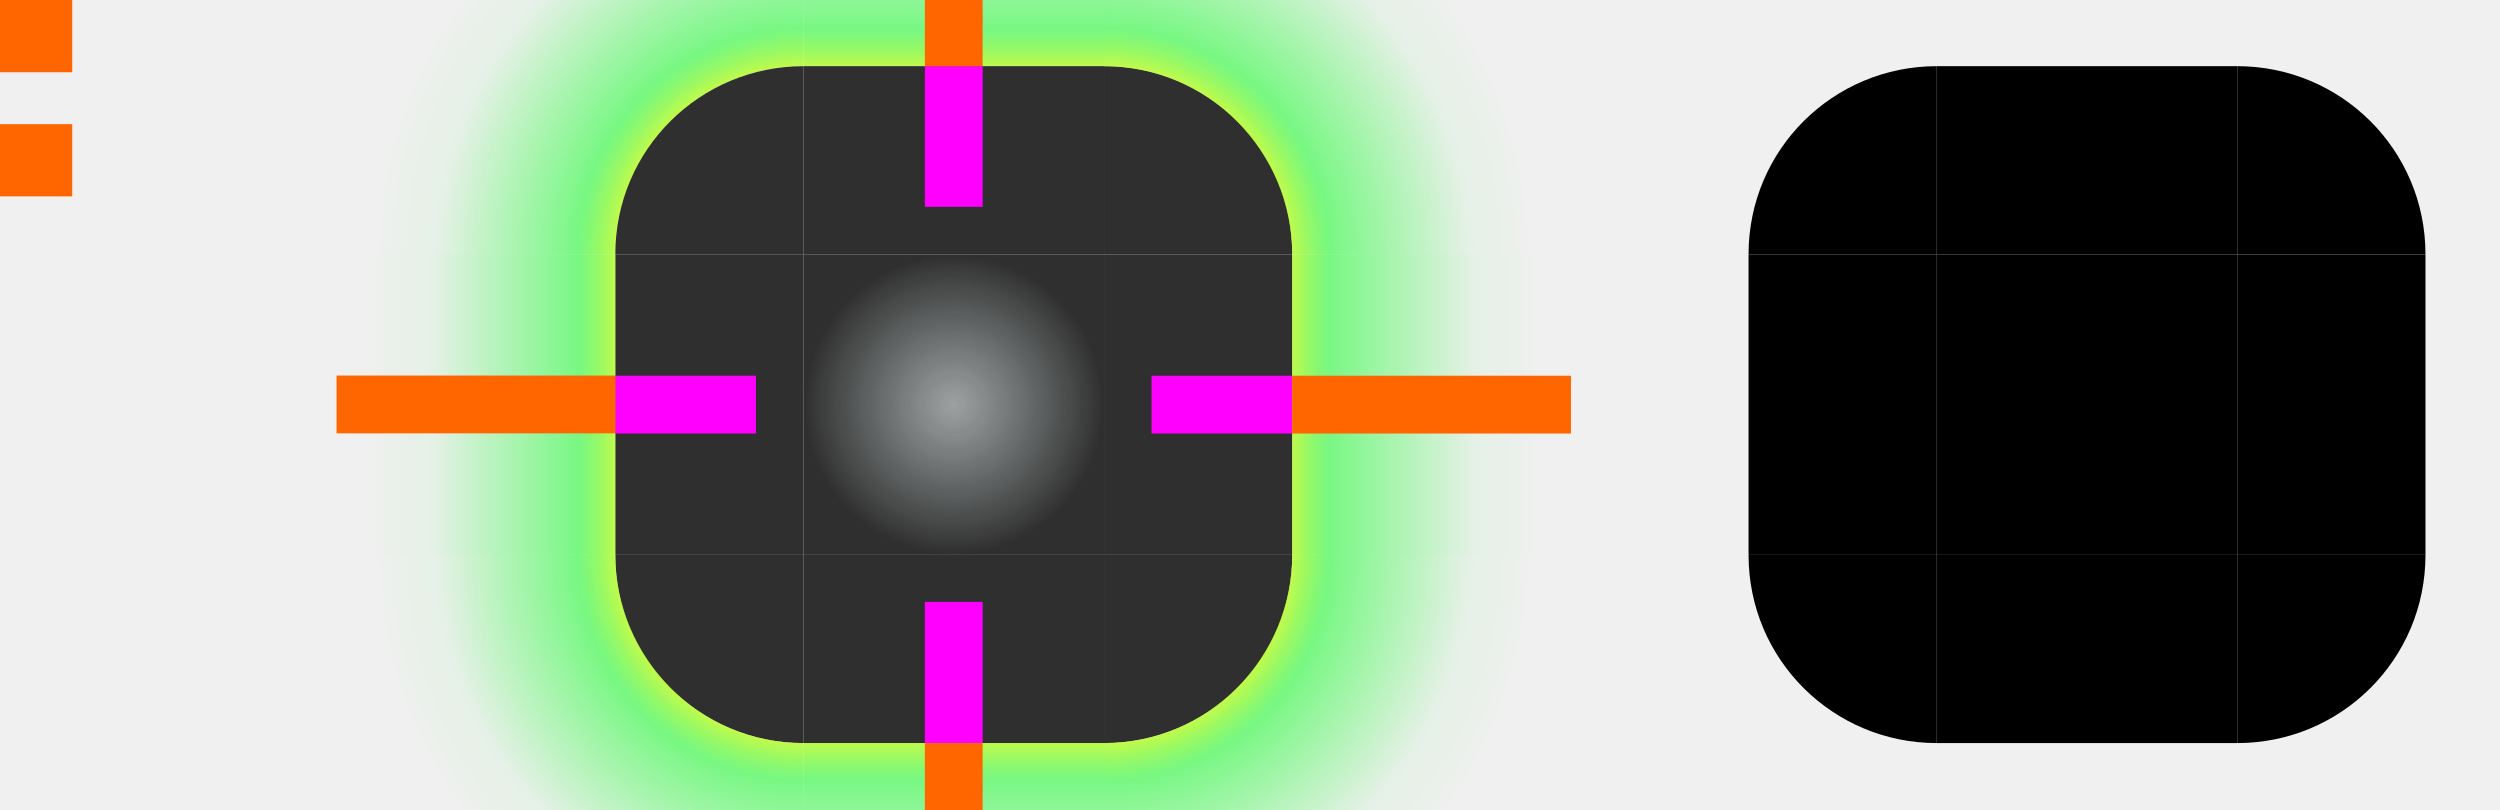
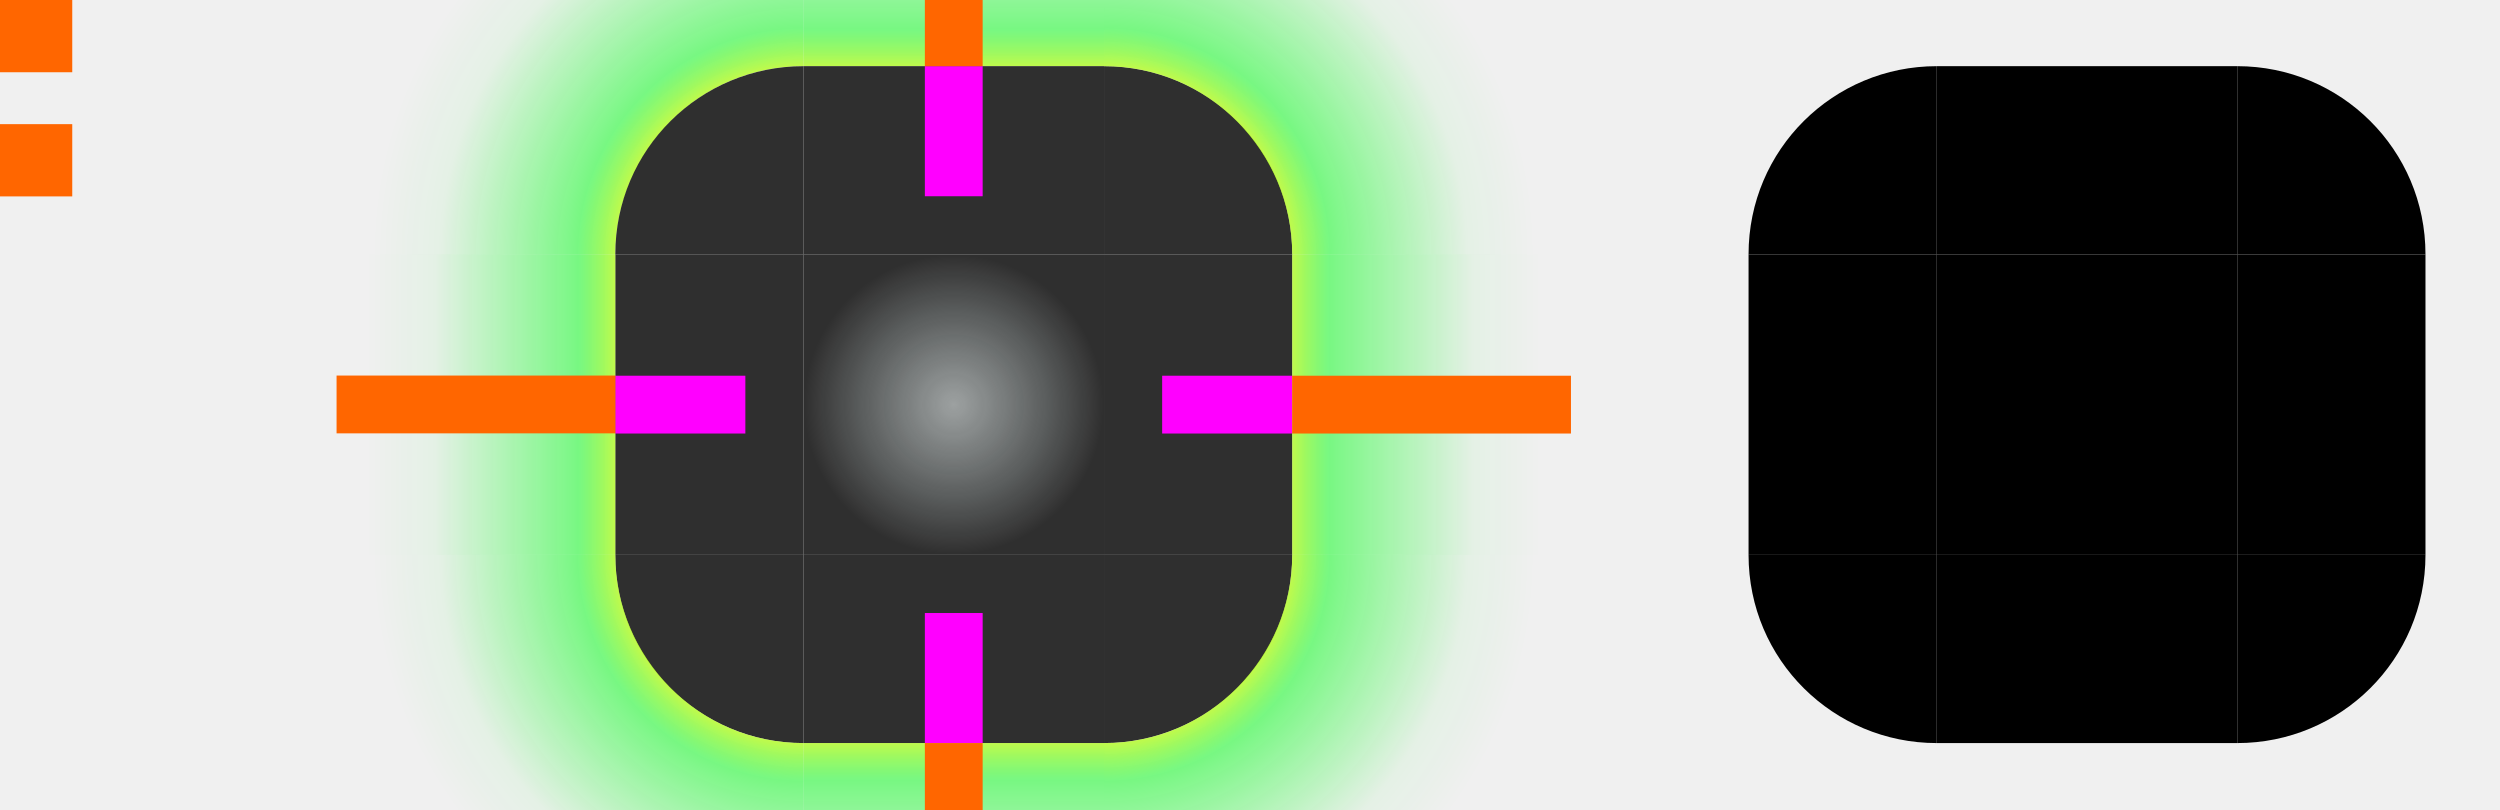
<svg xmlns="http://www.w3.org/2000/svg" xmlns:xlink="http://www.w3.org/1999/xlink" version="1.1" id="svg2" viewBox="0 0 173 56" height="56" width="173">
  <defs id="defs4">
    <linearGradient id="linearGradient1">
      <stop style="stop-color:#202a2a;stop-opacity:0.502;" offset="0" id="stop1" />
      <stop style="stop-color:#1a1a1a;stop-opacity:0.9;" offset="1" id="stop2" />
    </linearGradient>
    <linearGradient id="linearGradient18">
      <stop style="stop-color:#202a2a;stop-opacity:0.502;" offset="0" id="stop19" />
      <stop style="stop-color:#1a1a1a;stop-opacity:0.9;" offset="1" id="stop20" />
    </linearGradient>
    <linearGradient id="linearGradient15">
      <stop style="stop-color:#202a2a;stop-opacity:0.502;" offset="0" id="stop17" />
      <stop style="stop-color:#1a1a1a;stop-opacity:0.9;" offset="1" id="stop18" />
    </linearGradient>
    <linearGradient id="linearGradient14">
      <stop style="stop-color:#202a2a;stop-opacity:0.502;" offset="0" id="stop13" />
      <stop style="stop-color:#1a1a1a;stop-opacity:0.9;" offset="1" id="stop14" />
    </linearGradient>
    <linearGradient id="linearGradient8">
      <stop style="stop-color:#202a2a;stop-opacity:0.502;" offset="0" id="stop7" />
      <stop style="stop-color:#1a1a1a;stop-opacity:0.9;" offset="1" id="stop8" />
    </linearGradient>
    <linearGradient id="linearGradient16">
      <stop style="stop-color:#202a2a;stop-opacity:0.502;" offset="0" id="stop15" />
      <stop style="stop-color:#1a1a1a;stop-opacity:0.9;" offset="1" id="stop16" />
    </linearGradient>
    <linearGradient id="linearGradient6">
      <stop style="stop-color:#202a2a;stop-opacity:0.502;" offset="0" id="stop5" />
      <stop style="stop-color:#1a1a1a;stop-opacity:0.9;" offset="1" id="stop6" />
    </linearGradient>
    <linearGradient id="linearGradient4">
      <stop style="stop-color:#202a2a;stop-opacity:0.502;" offset="0" id="stop3" />
      <stop style="stop-color:#1a1a1a;stop-opacity:0.9;" offset="1" id="stop4" />
    </linearGradient>
    <linearGradient id="linearGradient12">
      <stop id="stop9" offset="0.403" style="stop-color:#aaff00;stop-opacity:0.686;" />
      <stop id="stop10" offset="0.483" style="stop-color:#00ff15;stop-opacity:0.5;" />
      <stop id="stop11" offset="0.778" style="stop-color:#00ff15;stop-opacity:0.05;" />
      <stop id="stop12" offset="0.924" style="stop-color:#00ff15;stop-opacity:0;" />
    </linearGradient>
    <linearGradient id="linearGradient5633">
      <stop id="stop5625" offset="0.151" style="stop-color:#aaff00;stop-opacity:0.686;" />
      <stop id="stop5627" offset="0.264" style="stop-color:#00ff15;stop-opacity:0.5;" />
      <stop id="stop5629" offset="0.705" style="stop-color:#00ff15;stop-opacity:0.05;" />
      <stop id="stop5631" offset="0.913" style="stop-color:#00ff15;stop-opacity:0;" />
    </linearGradient>
    <linearGradient id="linearGradient5593">
      <stop id="stop5585" offset="0.361" style="stop-color:#aaff00;stop-opacity:0.686;" />
      <stop id="stop5587" offset="0.474" style="stop-color:#00ff15;stop-opacity:0.5;" />
      <stop id="stop5589" offset="0.777" style="stop-color:#00ff15;stop-opacity:0.05;" />
      <stop id="stop5591" offset="0.96" style="stop-color:#00ff15;stop-opacity:0;" />
    </linearGradient>
    <linearGradient id="linearGradient5563">
      <stop id="stop5555" offset="0.363" style="stop-color:#aaff00;stop-opacity:0.667;" />
      <stop id="stop5557" offset="0.477" style="stop-color:#00ff15;stop-opacity:0.5;" />
      <stop id="stop5559" offset="0.729" style="stop-color:#00ff15;stop-opacity:0.05;" />
      <stop id="stop5561" offset="0.913" style="stop-color:#00ff15;stop-opacity:0;" />
    </linearGradient>
    <linearGradient id="linearGradient5553">
      <stop id="stop5545" offset="0.124" style="stop-color:#a0ff00;stop-opacity:0.686;" />
      <stop id="stop5547" offset="0.275" style="stop-color:#00ff15;stop-opacity:0.5;" />
      <stop id="stop5549" offset="0.729" style="stop-color:#00ff15;stop-opacity:0.05;" />
      <stop id="stop5551" offset="0.913" style="stop-color:#00ff15;stop-opacity:0;" />
    </linearGradient>
    <linearGradient id="linearGradient4989">
      <stop id="stop4981" offset="0.353" style="stop-color:#aaff00;stop-opacity:0.686;" />
      <stop id="stop4983" offset="0.463" style="stop-color:#00ff15;stop-opacity:0.502;" />
      <stop id="stop4985" offset="0.729" style="stop-color:#00ff15;stop-opacity:0.05;" />
      <stop id="stop4987" offset="0.913" style="stop-color:#00ff15;stop-opacity:0;" />
    </linearGradient>
    <linearGradient id="linearGradient982">
      <stop id="stop978" offset="0" style="stop-color:#000000;stop-opacity:1" />
      <stop style="stop-color:#000000;stop-opacity:1" offset="0.846" id="stop984" />
      <stop id="stop980" offset="1" style="stop-color:#000000;stop-opacity:0.1" />
    </linearGradient>
    <linearGradient y2="82" x2="316" y1="98" x1="316" gradientTransform="translate(-213,-417)" gradientUnits="userSpaceOnUse" id="linearGradient3775" xlink:href="#linearGradient4776" />
    <linearGradient xlink:href="#linearGradient4776" id="linearGradient4829" x1="316" y1="98" x2="316" y2="82" gradientUnits="userSpaceOnUse" />
    <radialGradient xlink:href="#linearGradient4776" id="radialGradient4756" gradientUnits="userSpaceOnUse" gradientTransform="matrix(-2.2940536e-6,-2.666668,-2.666666,2.2940522e-6,956.2191,228.7805)" cx="49.043" cy="238.957" fx="49.043" fy="238.957" r="6" />
    <radialGradient xlink:href="#linearGradient4736" id="radialGradient4720" gradientUnits="userSpaceOnUse" gradientTransform="matrix(-5.6221754e-6,-4.000003,-3.999992,5.6221603e-6,1276.427,292.5702)" cx="46.643" cy="241.357" fx="46.643" fy="241.357" r="6" />
    <linearGradient xlink:href="#linearGradient4776" id="linearGradient4855" gradientUnits="userSpaceOnUse" gradientTransform="matrix(4,0,0,1,-965,0)" x1="316" y1="98" x2="316" y2="82" />
    <linearGradient xlink:href="#linearGradient4736" id="linearGradient4859" gradientUnits="userSpaceOnUse" gradientTransform="translate(229,-138.9966)" x1="65" y1="244.997" x2="65" y2="220.997" />
    <linearGradient xlink:href="#linearGradient4776" id="linearGradient4888" gradientUnits="userSpaceOnUse" gradientTransform="translate(-213,-417)" x1="316" y1="98" x2="316" y2="82" />
    <linearGradient xlink:href="#linearGradient4776" id="linearGradient4886" gradientUnits="userSpaceOnUse" x1="316" y1="98" x2="316" y2="82" />
    <radialGradient xlink:href="#linearGradient4776" id="radialGradient4884" gradientUnits="userSpaceOnUse" gradientTransform="matrix(-2.2940536e-6,-2.666668,-2.666666,2.2940522e-6,956.2191,228.7805)" cx="49.043" cy="238.957" fx="49.043" fy="238.957" r="6" />
    <radialGradient xlink:href="#linearGradient4736" id="radialGradient4882" gradientUnits="userSpaceOnUse" gradientTransform="matrix(-5.6221754e-6,-4.000003,-3.999992,5.6221603e-6,1276.427,292.5702)" cx="46.643" cy="241.357" fx="46.643" fy="241.357" r="6" />
    <linearGradient xlink:href="#linearGradient4776" id="linearGradient4900" gradientUnits="userSpaceOnUse" gradientTransform="matrix(4,0,0,1,-965,0)" x1="316" y1="98" x2="316" y2="82" />
    <linearGradient xlink:href="#linearGradient4736" id="linearGradient4898" gradientUnits="userSpaceOnUse" gradientTransform="translate(229,-138.9966)" x1="65" y1="244.997" x2="65" y2="220.997" />
    <linearGradient xlink:href="#linearGradient4776" id="linearGradient4912" gradientUnits="userSpaceOnUse" gradientTransform="matrix(4,0,0,1,-965,0)" x1="316" y1="98" x2="316" y2="82" />
    <linearGradient xlink:href="#linearGradient4736" id="linearGradient4910" gradientUnits="userSpaceOnUse" gradientTransform="translate(229,-138.9966)" x1="65" y1="244.997" x2="65" y2="220.997" />
    <linearGradient xlink:href="#linearGradient4776" id="linearGradient4930" gradientUnits="userSpaceOnUse" gradientTransform="translate(-213,-417)" x1="316" y1="98" x2="316" y2="82" />
    <linearGradient xlink:href="#linearGradient4776" id="linearGradient4928-7" gradientUnits="userSpaceOnUse" x1="316" y1="98" x2="316" y2="82" />
    <radialGradient xlink:href="#linearGradient4776" id="radialGradient4926" gradientUnits="userSpaceOnUse" gradientTransform="matrix(-2.2940536e-6,-2.666668,-2.666666,2.2940522e-6,956.2191,228.7805)" cx="49.043" cy="238.957" fx="49.043" fy="238.957" r="6" />
    <radialGradient xlink:href="#linearGradient4736" id="radialGradient4924-9" gradientUnits="userSpaceOnUse" gradientTransform="matrix(-5.6221754e-6,-4.000003,-3.999992,5.6221603e-6,1276.427,292.5702)" cx="46.643" cy="241.357" fx="46.643" fy="241.357" r="6" />
    <linearGradient xlink:href="#linearGradient4776" id="linearGradient4948-7" gradientUnits="userSpaceOnUse" gradientTransform="translate(-213,-417)" x1="316" y1="98" x2="316" y2="82" />
    <linearGradient xlink:href="#linearGradient4776" id="linearGradient4946-4" gradientUnits="userSpaceOnUse" x1="316" y1="98" x2="316" y2="82" />
    <radialGradient xlink:href="#linearGradient4776" id="radialGradient4944-9" gradientUnits="userSpaceOnUse" gradientTransform="matrix(-2.2940536e-6,-2.666668,-2.666666,2.2940522e-6,956.2191,228.7805)" cx="49.043" cy="238.957" fx="49.043" fy="238.957" r="6" />
    <radialGradient xlink:href="#linearGradient4736" id="radialGradient4942" gradientUnits="userSpaceOnUse" gradientTransform="matrix(-5.6221754e-6,-4.000003,-3.999992,5.6221603e-6,1276.427,292.5702)" cx="46.643" cy="241.357" fx="46.643" fy="241.357" r="6" />
    <linearGradient id="linearGradient4776">
      <stop style="stop-color:#232629;stop-opacity:0.588;" offset="0" id="stop4788" />
      <stop id="stop4794" offset="0.241" style="stop-color:#232629;stop-opacity:0.588;" />
      <stop style="stop-color:#151719;stop-opacity:0.129;" offset="0.378" id="stop4804" />
      <stop id="stop4798" offset="0.456" style="stop-color:#08090a;stop-opacity:0.047;" />
      <stop style="stop-color:#040405;stop-opacity:0.004;" offset="0.528" id="stop4831" />
      <stop id="stop4792" offset="1" style="stop-color:#000000;stop-opacity:0;" />
    </linearGradient>
    <linearGradient xlink:href="#linearGradient4776" id="linearGradient4960" gradientUnits="userSpaceOnUse" gradientTransform="matrix(4,0,0,1,-965,0)" x1="316" y1="98" x2="316" y2="82" />
    <linearGradient id="linearGradient4736">
      <stop id="stop4738" offset="0" style="stop-color:#232629;stop-opacity:0.297;" />
      <stop style="stop-color:#1a1c1e;stop-opacity:0.297;" offset="0.6" id="stop4740" />
      <stop id="stop4742" offset="0.703" style="stop-color:#151719;stop-opacity:0.204;" />
      <stop style="stop-color:#111314;stop-opacity:0.115;" offset="0.804" id="stop4744" />
      <stop id="stop4746" offset="0.866" style="stop-color:#08090a;stop-opacity:0.063;" />
      <stop style="stop-color:#040405;stop-opacity:0.016;" offset="0.915" id="stop4748" />
      <stop id="stop4750" offset="0.958" style="stop-color:#020202;stop-opacity:0.012;" />
      <stop id="stop4752" offset="1" style="stop-color:#000000;stop-opacity:0;" />
    </linearGradient>
    <linearGradient xlink:href="#linearGradient4736" id="linearGradient4958" gradientUnits="userSpaceOnUse" gradientTransform="translate(229,-138.9966)" x1="65" y1="244.997" x2="65" y2="220.997" />
    <mask maskUnits="userSpaceOnUse" id="mask4270-9">
      <g id="g4272-5">
        <path id="path4274-2" d="M 127,-31 93.526,2.561 74,22 l 106,0 -19.526,-19.439 z" style="fill:#ffffff;fill-opacity:1;stroke:none" />
        <path style="fill:#000000;fill-opacity:1;stroke:none" d="m 127,-14 -12,12.031 -7,6.969 38,0 -7,-6.969 z" id="path4276-2" />
      </g>
    </mask>
    <linearGradient id="linearGradient7669">
      <stop id="stop7661" offset="0.167" style="stop-color:#aaff00;stop-opacity:0.667;" />
      <stop id="stop7663" offset="0.275" style="stop-color:#00ff15;stop-opacity:0.5;" />
      <stop id="stop7665" offset="0.729" style="stop-color:#00ff15;stop-opacity:0.05;" />
      <stop id="stop7667" offset="0.913" style="stop-color:#00ff15;stop-opacity:0;" />
    </linearGradient>
    <radialGradient id="radialGradient4255-2-19" cx="981.829" cy="907.127" r="8.5" fx="981.829" fy="907.127" gradientTransform="matrix(0.00184408,4.284677,-4.230415,0.00185995,3912.093,-4170.111)" gradientUnits="userSpaceOnUse" xlink:href="#linearGradient5593" />
    <radialGradient id="radialGradient4255-2-10" cx="981.824" cy="907.121" r="8.5" fx="981.824" fy="907.121" gradientTransform="matrix(-3.2842627e-4,-3.800478,3.801803,-3.6871811e-4,-3392.767,3749.33)" gradientUnits="userSpaceOnUse" xlink:href="#linearGradient12" />
    <linearGradient id="linearGradient9455">
      <stop id="stop9447" offset="0.167" style="stop-color:#a0ff00;stop-opacity:0.686;" />
      <stop id="stop9449" offset="0.275" style="stop-color:#00ff15;stop-opacity:0.5;" />
      <stop id="stop9451" offset="0.729" style="stop-color:#00ff15;stop-opacity:0.05;" />
      <stop id="stop9453" offset="0.913" style="stop-color:#00ff15;stop-opacity:0;" />
    </linearGradient>
    <linearGradient id="linearGradient4283" x1="10.395" x2="10.395" y1="-965.93" y2="-954.266" gradientTransform="matrix(0.2020268,0,0,-1.936355,55.89986,-1862.383)" gradientUnits="userSpaceOnUse" xlink:href="#linearGradient5633" />
    <linearGradient id="linearGradient69">
      <stop style="stop-color:#202a2a;stop-opacity:0.4;" offset="0" id="stop69" />
      <stop style="stop-color:#1a1a1a;stop-opacity:0.9;" offset="1" id="stop70" />
    </linearGradient>
    <radialGradient xlink:href="#linearGradient4" id="radialGradient2" cx="95.492" cy="51.932" fx="95.492" fy="51.932" r="12.508" gradientTransform="matrix(0.9999653,-3.3672289e-5,3.3303389e-5,1.012491,0.00158329,-12.52954)" gradientUnits="userSpaceOnUse" />
    <radialGradient xlink:href="#linearGradient69" id="radialGradient3" cx="95.5" cy="39.862" fx="95.5" fy="39.862" r="12.5" gradientTransform="matrix(0.9999516,1.5981543e-6,-1.4882762e-6,0.999932,0.00468749,0.00255281)" gradientUnits="userSpaceOnUse" />
    <radialGradient xlink:href="#linearGradient6" id="radialGradient4" cx="89.429" cy="33.928" fx="89.429" fy="33.928" r="4.026" gradientTransform="matrix(1.596705,-4.8388673e-5,4.892542e-5,1.59671,-53.36454,-20.24095)" gradientUnits="userSpaceOnUse" />
    <radialGradient xlink:href="#linearGradient16" id="radialGradient15" cx="95.505" cy="51.917" fx="95.505" fy="51.917" r="12.508" gradientTransform="matrix(1.000063,-2.036317e-6,2.2084014e-6,1.012431,-0.00607815,-12.52882)" gradientUnits="userSpaceOnUse" />
    <radialGradient xlink:href="#linearGradient8" id="radialGradient5" cx="89.429" cy="33.928" fx="89.429" fy="33.928" r="4.026" gradientTransform="matrix(1.596807,-3.6919351e-6,3.7797981e-6,1.596709,-53.37177,-20.2449)" gradientUnits="userSpaceOnUse" />
    <radialGradient xlink:href="#linearGradient14" id="radialGradient6" cx="95.492" cy="52.486" fx="95.492" fy="52.486" r="12.508" gradientTransform="matrix(0.9999663,3.3264632e-5,-3.3189737e-5,1.012428,0.00494841,-12.53828)" gradientUnits="userSpaceOnUse" />
    <radialGradient xlink:href="#linearGradient15" id="radialGradient18" cx="95.506" cy="51.833" fx="95.506" fy="51.833" r="12.506" gradientTransform="matrix(1.000063,2.2282413e-6,-1.7081217e-6,1.021798,-0.00593565,-12.82164)" gradientUnits="userSpaceOnUse" />
    <radialGradient xlink:href="#linearGradient18" id="radialGradient20" cx="89.429" cy="33.928" fx="89.429" fy="33.928" r="4.026" gradientTransform="matrix(1.596704,4.3456386e-6,-3.7995567e-6,1.596646,-53.36229,-20.24346)" gradientUnits="userSpaceOnUse" />
    <radialGradient xlink:href="#linearGradient1" id="radialGradient7" cx="89.429" cy="33.93" fx="89.429" fy="33.93" r="4.026" gradientTransform="matrix(1.596804,3.2856074e-6,-3.018854e-6,1.596702,-53.37127,-20.24618)" gradientUnits="userSpaceOnUse" />
  </defs>
  <g id="layer1" style="display:inline">
    <g transform="matrix(0.8317884,0,0,0.8317884,-13.43579,-5.156902)" id="center" style="display:inline">
      <path style="fill:url(#radialGradient3);fill-opacity:1;stroke:none;opacity:1" d="m 83,27.362 h 25.001 v 25 H 83 Z" id="rect3067" />
    </g>
    <g transform="matrix(-1.617366,0,0,-1.617366,210.6387,82.87492)" id="bottomright" style="display:inline">
      <path id="path13" style="display:inline;fill:url(#radialGradient20);fill-opacity:1;stroke:none;stroke-width:1.009;opacity:1" d="m 83,19.448 c -4.418,0 -8.052,3.558 -8.052,8.052 l 2.052,4.1e-5 h 6 v -6.138 z" />
    </g>
    <g transform="matrix(1.617366,0,0,-1.617366,-78.63875,82.8774)" id="bottomleft" style="display:inline">
      <path id="path15" style="display:inline;fill:url(#radialGradient7);fill-opacity:1;stroke:none;stroke-width:1.009;opacity:1" d="m 83,19.449 c -4.418,0 -8.052,3.558 -8.052,8.052 l 2.052,4.1e-5 h 6 v -6.138 z" />
    </g>
    <path id="shadow-topleft" d="m 23.29,17.603 19.289,-5e-6 C 42.579,10.683 48.184,4.579 55.603,4.579 V -14.71 H 23.29 Z" style="display:inline;fill:url(#radialGradient4255-2-10);fill-opacity:1;stroke:none;stroke-width:2.032" />
    <g transform="matrix(1.617366,0,0,1.617366,-78.63875,-26.87493)" id="topleft">
      <path id="path3069-6" style="fill:url(#radialGradient5);fill-opacity:1;stroke:none;stroke-width:1.009;opacity:1" d="m 83,19.448 c -4.418,0 -8.052,3.558 -8.052,8.052 l 2.052,4.1e-5 H 83 V 21.362 Z" />
    </g>
    <g transform="matrix(-1.617366,0,0,1.617366,210.6397,-26.87493)" id="topright" style="display:inline">
      <path id="path12" style="display:inline;fill:url(#radialGradient4);fill-opacity:1;stroke:none;stroke-width:1.009;opacity:1" d="m 83,19.448 c -4.418,0 -8.052,3.558 -8.052,8.052 l 2.052,4.1e-5 h 6 v -6.138 z" />
    </g>
    <g id="bottom" transform="matrix(0.8313643,0,0,-0.8136281,-13.40058,60.66)" style="display:inline">
      <path id="path14" style="display:inline;fill:url(#radialGradient18);fill-opacity:1;stroke:none;stroke-width:1.414;opacity:1" d="m 83,11.355 v 11.995 0.01 4.002 h 3.998 17.014 4 v -4.002 -0.01 -11.995 h -4.444 -0.102 -15.922 -0.113 z" />
    </g>
    <path id="shadow-top" style="display:inline;opacity:1;fill:url(#linearGradient4283);fill-opacity:1;stroke-width:0.74" d="m 55.603,4.579 20.795,4e-7 1.7e-5,-19.289 L 55.603,-14.71 Z" />
    <g transform="matrix(0.8312661,0,0,0.8210619,-13.38996,-4.869666)" id="top">
      <path id="path3356" style="display:inline;fill:url(#radialGradient15);fill-opacity:1;stroke:none;stroke-width:1.408" d="m 82.997,27.37 v -11.887 -0.01 -3.966 l 3.999,0 h 17.017 4.001 v 3.966 0.01 11.887 h -4.444 -0.102 -15.924 -0.113 z" />
    </g>
    <g transform="matrix(0,-0.8312661,-0.8210619,0,98.88213,107.3794)" id="right" style="display:inline">
      <path id="path3159" style="display:inline;fill:url(#radialGradient2);fill-opacity:1;stroke:none;stroke-width:1.413" d="m 108,27.385 h -4.53 -15.926 -4.56 v -11.869 -0.148 -3.845 h 4.016 c -6.77e-4,-2.63e-4 17.013,0 17.013,0 H 108 v 3.845 z" />
    </g>
    <g transform="matrix(0,-0.8312661,0.8210619,0,32.66233,107.3794)" id="left">
      <path id="path3256" style="display:inline;fill:url(#radialGradient6);fill-opacity:1;stroke:none;stroke-width:1.414;opacity:1" d="m 108,12.078 h -3.986 -17.013 -4.016 v 3.852 0.01 12 H 87.444 103.47 108 V 15.94 Z" />
    </g>
    <path style="display:inline;fill:#000000;fill-opacity:1;stroke:none;stroke-width:0.832" d="M 134.024,17.603 H 154.819 v 20.795 h -20.795 z" id="mask-center" />
    <path id="mask-bottomright" style="display:inline;fill:#000000;fill-opacity:1;stroke:none;stroke-width:1.631" d="m 154.819,51.421 c 7.146,0 13.024,-5.755 13.024,-13.024 L 164.523,38.397 h -9.704 v 9.928 z" />
    <path id="mask-bottomleft" style="display:inline;fill:#000000;fill-opacity:1;stroke:none;stroke-width:1.631" d="M 134.024,51.421 C 126.878,51.421 121,45.666 121,38.397 l 3.32,-6.6e-5 h 9.704 v 9.928 z" />
    <path id="mask-topleft" style="display:inline;fill:#000000;fill-opacity:1;stroke:none;stroke-width:1.631" d="m 134.024,4.579 c -7.146,0 -13.024,5.755 -13.024,13.024 l 3.32,6.6e-5 h 9.704 V 7.675 Z" />
    <path id="mask-topright" style="display:inline;fill:#000000;fill-opacity:1;stroke:none;stroke-width:1.631" d="m 154.819,4.579 c 7.146,0 13.024,5.755 13.024,13.024 l -3.32,6.6e-5 h -9.704 V 7.675 Z" />
    <path id="mask-bottom" style="display:inline;fill:#000000;fill-opacity:1;stroke:none;stroke-width:1.163" d="m 134.024,51.421 v -9.76 -0.008 -3.256 h 3.324 14.145 3.326 v 3.256 0.008 9.76 h -3.694 -0.085 -13.237 -0.094 z" />
    <path id="mask-top" style="display:inline;fill:#000000;fill-opacity:1;stroke:none;stroke-width:1.163" d="M 134.024,17.603 V 7.843 7.835 4.579 h 3.324 14.145 3.326 v 3.256 0.008 9.76 h -3.694 -0.085 -13.237 -0.094 z" />
    <path id="mask-right" style="display:inline;fill:#000000;fill-opacity:1;stroke:none;stroke-width:1.168" d="m 154.819,17.603 v 3.766 13.239 3.79 h 9.745 0.122 3.157 v -3.339 c 2.2e-4,5.63e-4 0,-14.142 0,-14.142 v -3.314 h -3.157 z" />
    <path id="mask-left" style="display:inline;fill:#000000;fill-opacity:1;stroke:none;stroke-width:1.168" d="m 121,17.603 v 3.314 14.142 3.339 h 3.163 0.008 9.853 V 34.69 21.368 17.603 h -9.853 z" />
    <use x="0" y="0" xlink:href="#shadow-topleft" id="shadow-topright" transform="matrix(-1,0,0,1,132.0007,-2.4876999e-4)" style="display:inline" />
    <use x="0" y="0" xlink:href="#shadow-topleft" id="shadow-bottomleft" transform="matrix(1,0,0,-1,3.3173267e-4,56.00018)" style="display:inline" />
    <use x="0" y="0" xlink:href="#shadow-topleft" id="shadow-bottomright" transform="rotate(180,66.00024,28.00023)" style="display:inline" />
    <use x="0" y="0" xlink:href="#shadow-top" id="shadow-bottom" transform="matrix(1,0,0,-1,0,56)" style="display:inline" />
    <use x="0" y="0" xlink:href="#shadow-top" id="shadow-right" transform="matrix(0,-1,-1,0,94.00041,94.00031)" style="display:inline" />
    <use x="0" y="0" xlink:href="#shadow-top" id="shadow-left" transform="rotate(-90,66.00016,28.00015)" style="display:inline" />
    <rect y="904.362" x="0" height="5" width="5" id="hint-stretch-center" style="display:inline;opacity:1;fill:#ff6600;fill-opacity:1;stroke:none" transform="translate(0,-904.3622)" />
-     <rect y="908.942" x="64" height="9.732" width="4" id="hint-top-margin" style="display:inline;fill:#ff00ff;fill-opacity:1;stroke:none;stroke-width:1.155" transform="translate(0,-904.3622)" />
-     <rect style="display:inline;fill:#ff00ff;fill-opacity:1;stroke:none;stroke-width:1.255" id="hint-bottom-margin" width="4" height="9.77" x="64" y="946.014" transform="translate(0,-904.3622)" />
-     <rect transform="rotate(90)" style="display:inline;fill:#ff00ff;fill-opacity:1;stroke:none;stroke-width:1.155" id="hint-right-margin" width="4" height="9.734" x="26" y="-89.421" />
-     <rect transform="rotate(90,452.1811,-452.1811)" y="-52.312" x="930.362" height="9.734" width="4" id="hint-left-margin" style="display:inline;fill:#ff00ff;fill-opacity:1;stroke:none;stroke-width:1.274" />
+     <rect y="4.58" x="64" height="9" width="4" id="hint-top-margin" style="display:inline;fill:#ff00ff;fill-opacity:1;stroke:none;stroke-width:1.155" />
+     <rect style="display:inline;fill:#ff00ff;fill-opacity:1;stroke:none;stroke-width:1.255" id="hint-bottom-margin" width="4" height="9" x="64" y="42.421" />
+     <rect transform="rotate(90)" style="display:inline;fill:#ff00ff;fill-opacity:1;stroke:none;stroke-width:1.155" id="hint-right-margin" width="4" height="9" x="26" y="-89.421" />
+     <rect transform="rotate(90)" y="-51.578" x="26" height="9" width="4" id="hint-left-margin" style="display:inline;fill:#ff00ff;fill-opacity:1;stroke:none;stroke-width:1.274" />
    <rect style="display:inline;fill:#ff6600;fill-opacity:1;stroke:none;stroke-width:1.836" id="shadow-hint-top-margin" width="4" height="19.289" x="64" y="-14.71" />
    <rect y="51.421" x="64" height="19.289" width="4" id="shadow-hint-bottom-margin" style="display:inline;fill:#ff6600;fill-opacity:1;stroke:none;stroke-width:1.601" />
    <rect y="-108.711" x="26" height="19.289" width="4" id="shadow-hint-right-margin" style="display:inline;fill:#ff6600;fill-opacity:1;stroke:none;stroke-width:1.712" transform="rotate(90)" />
    <rect style="display:inline;fill:#ff6600;fill-opacity:1;stroke:none;stroke-width:1.629" id="shadow-hint-left-margin" width="4" height="19.289" x="25.988" y="-42.579" transform="rotate(90)" />
    <rect y="8.591" x="0" height="5" width="5" id="hint-stretch-borders" style="display:inline;opacity:1;fill:#ff6600;fill-opacity:1;stroke:none" />
  </g>
</svg>
